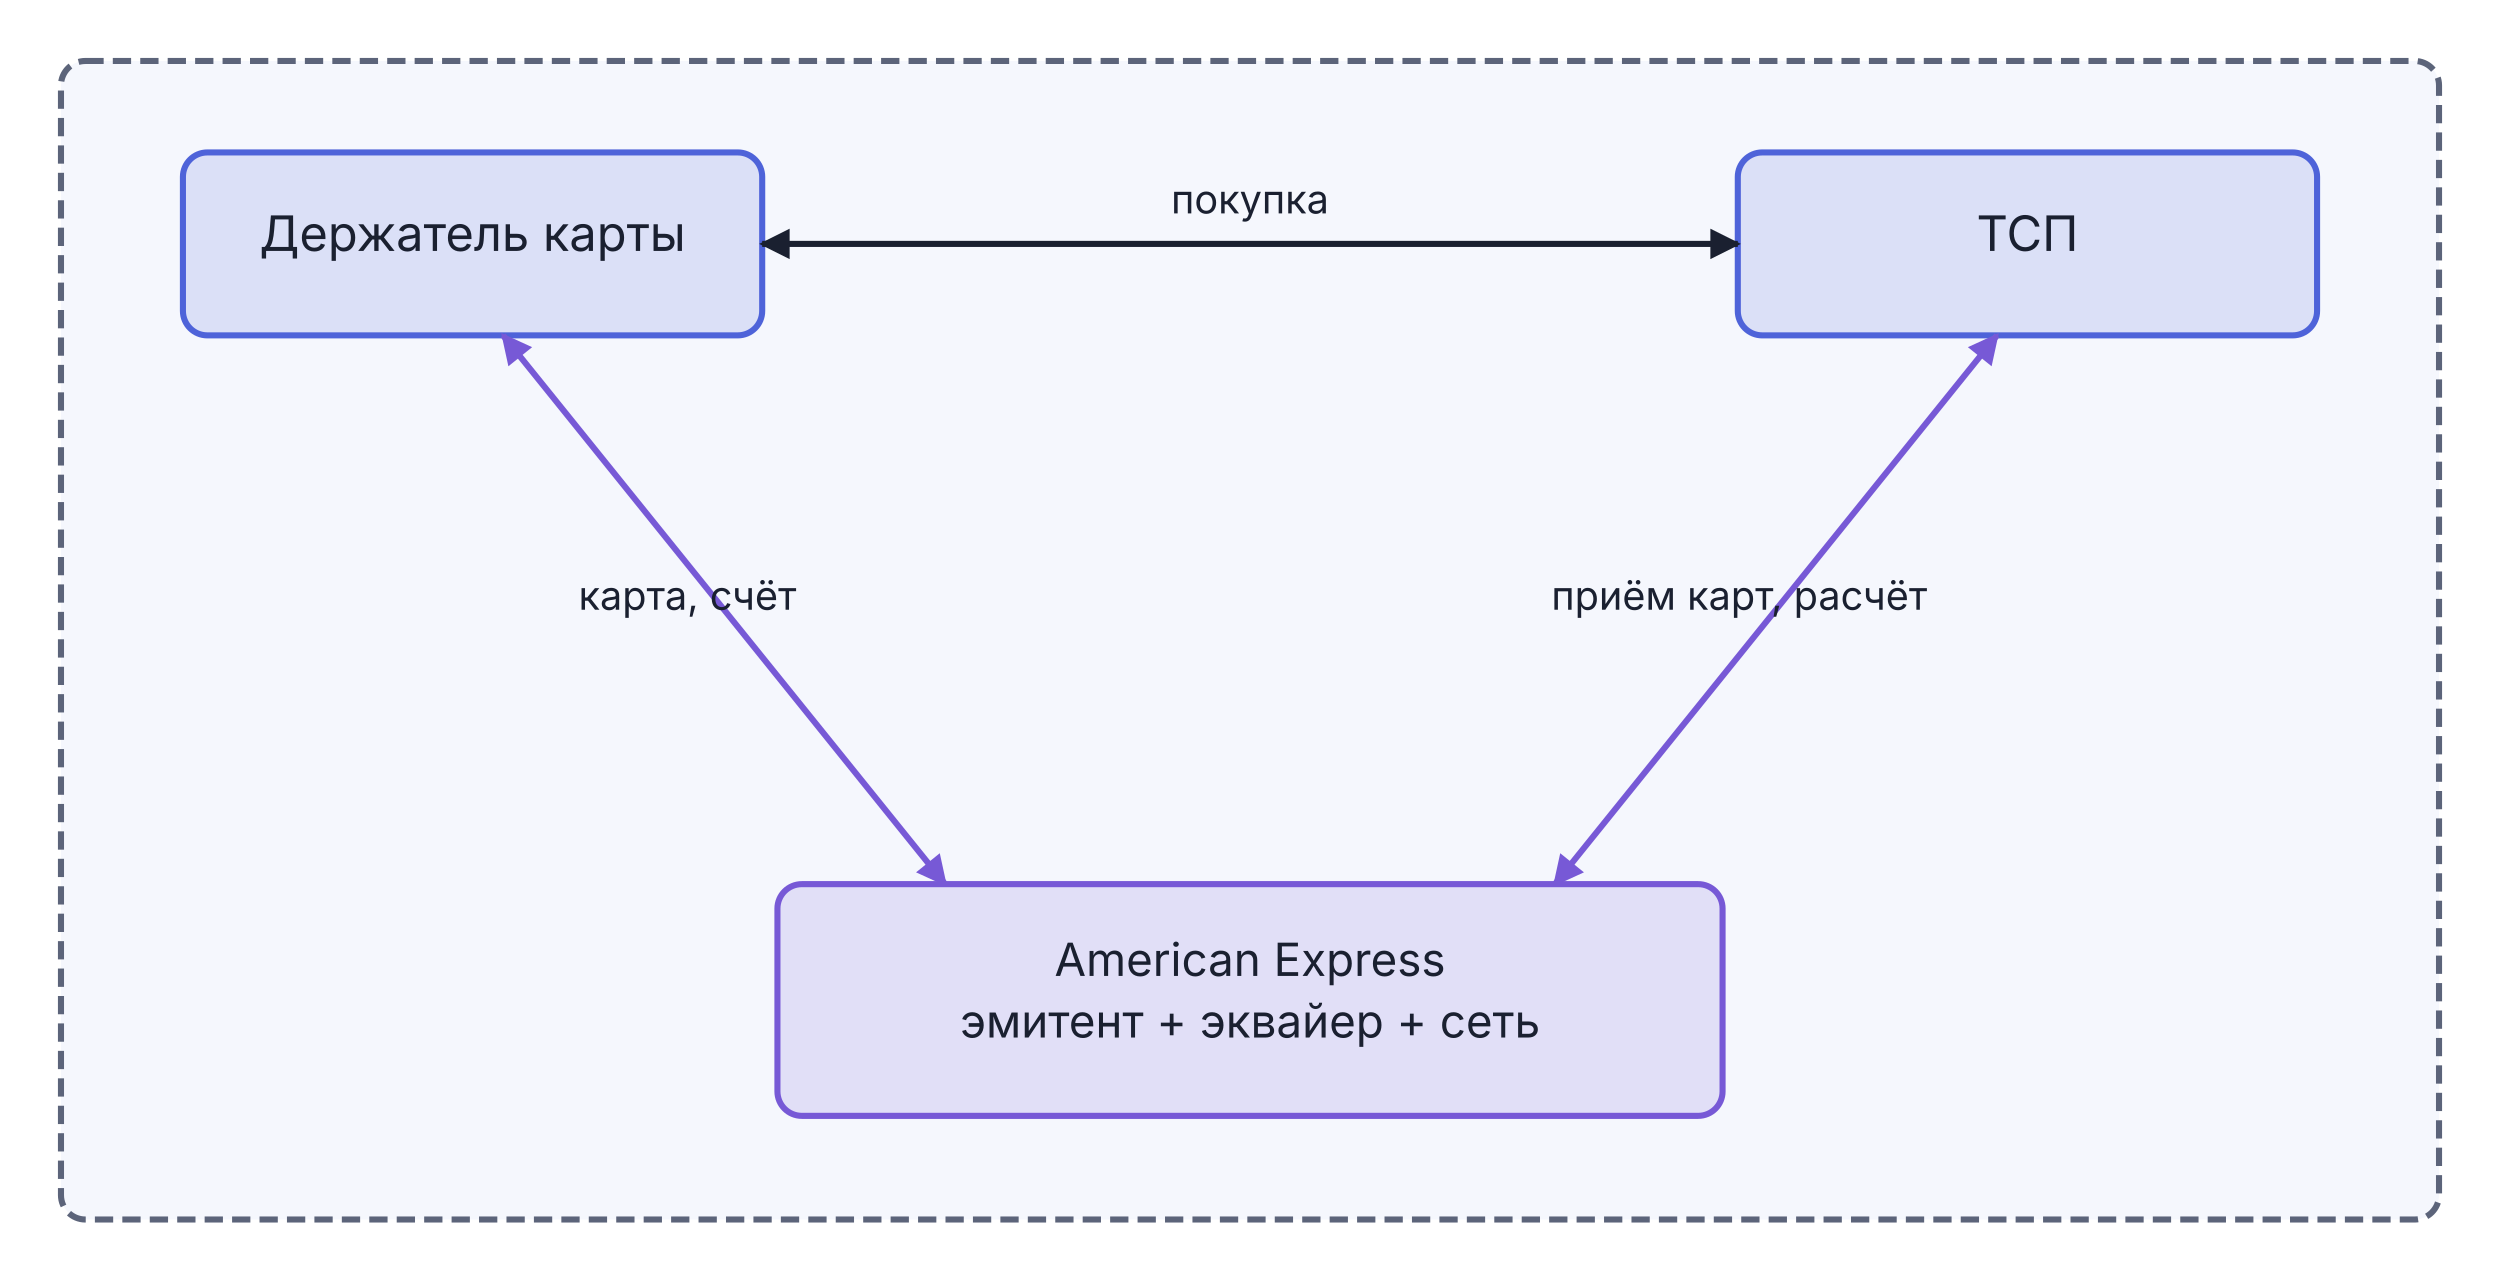
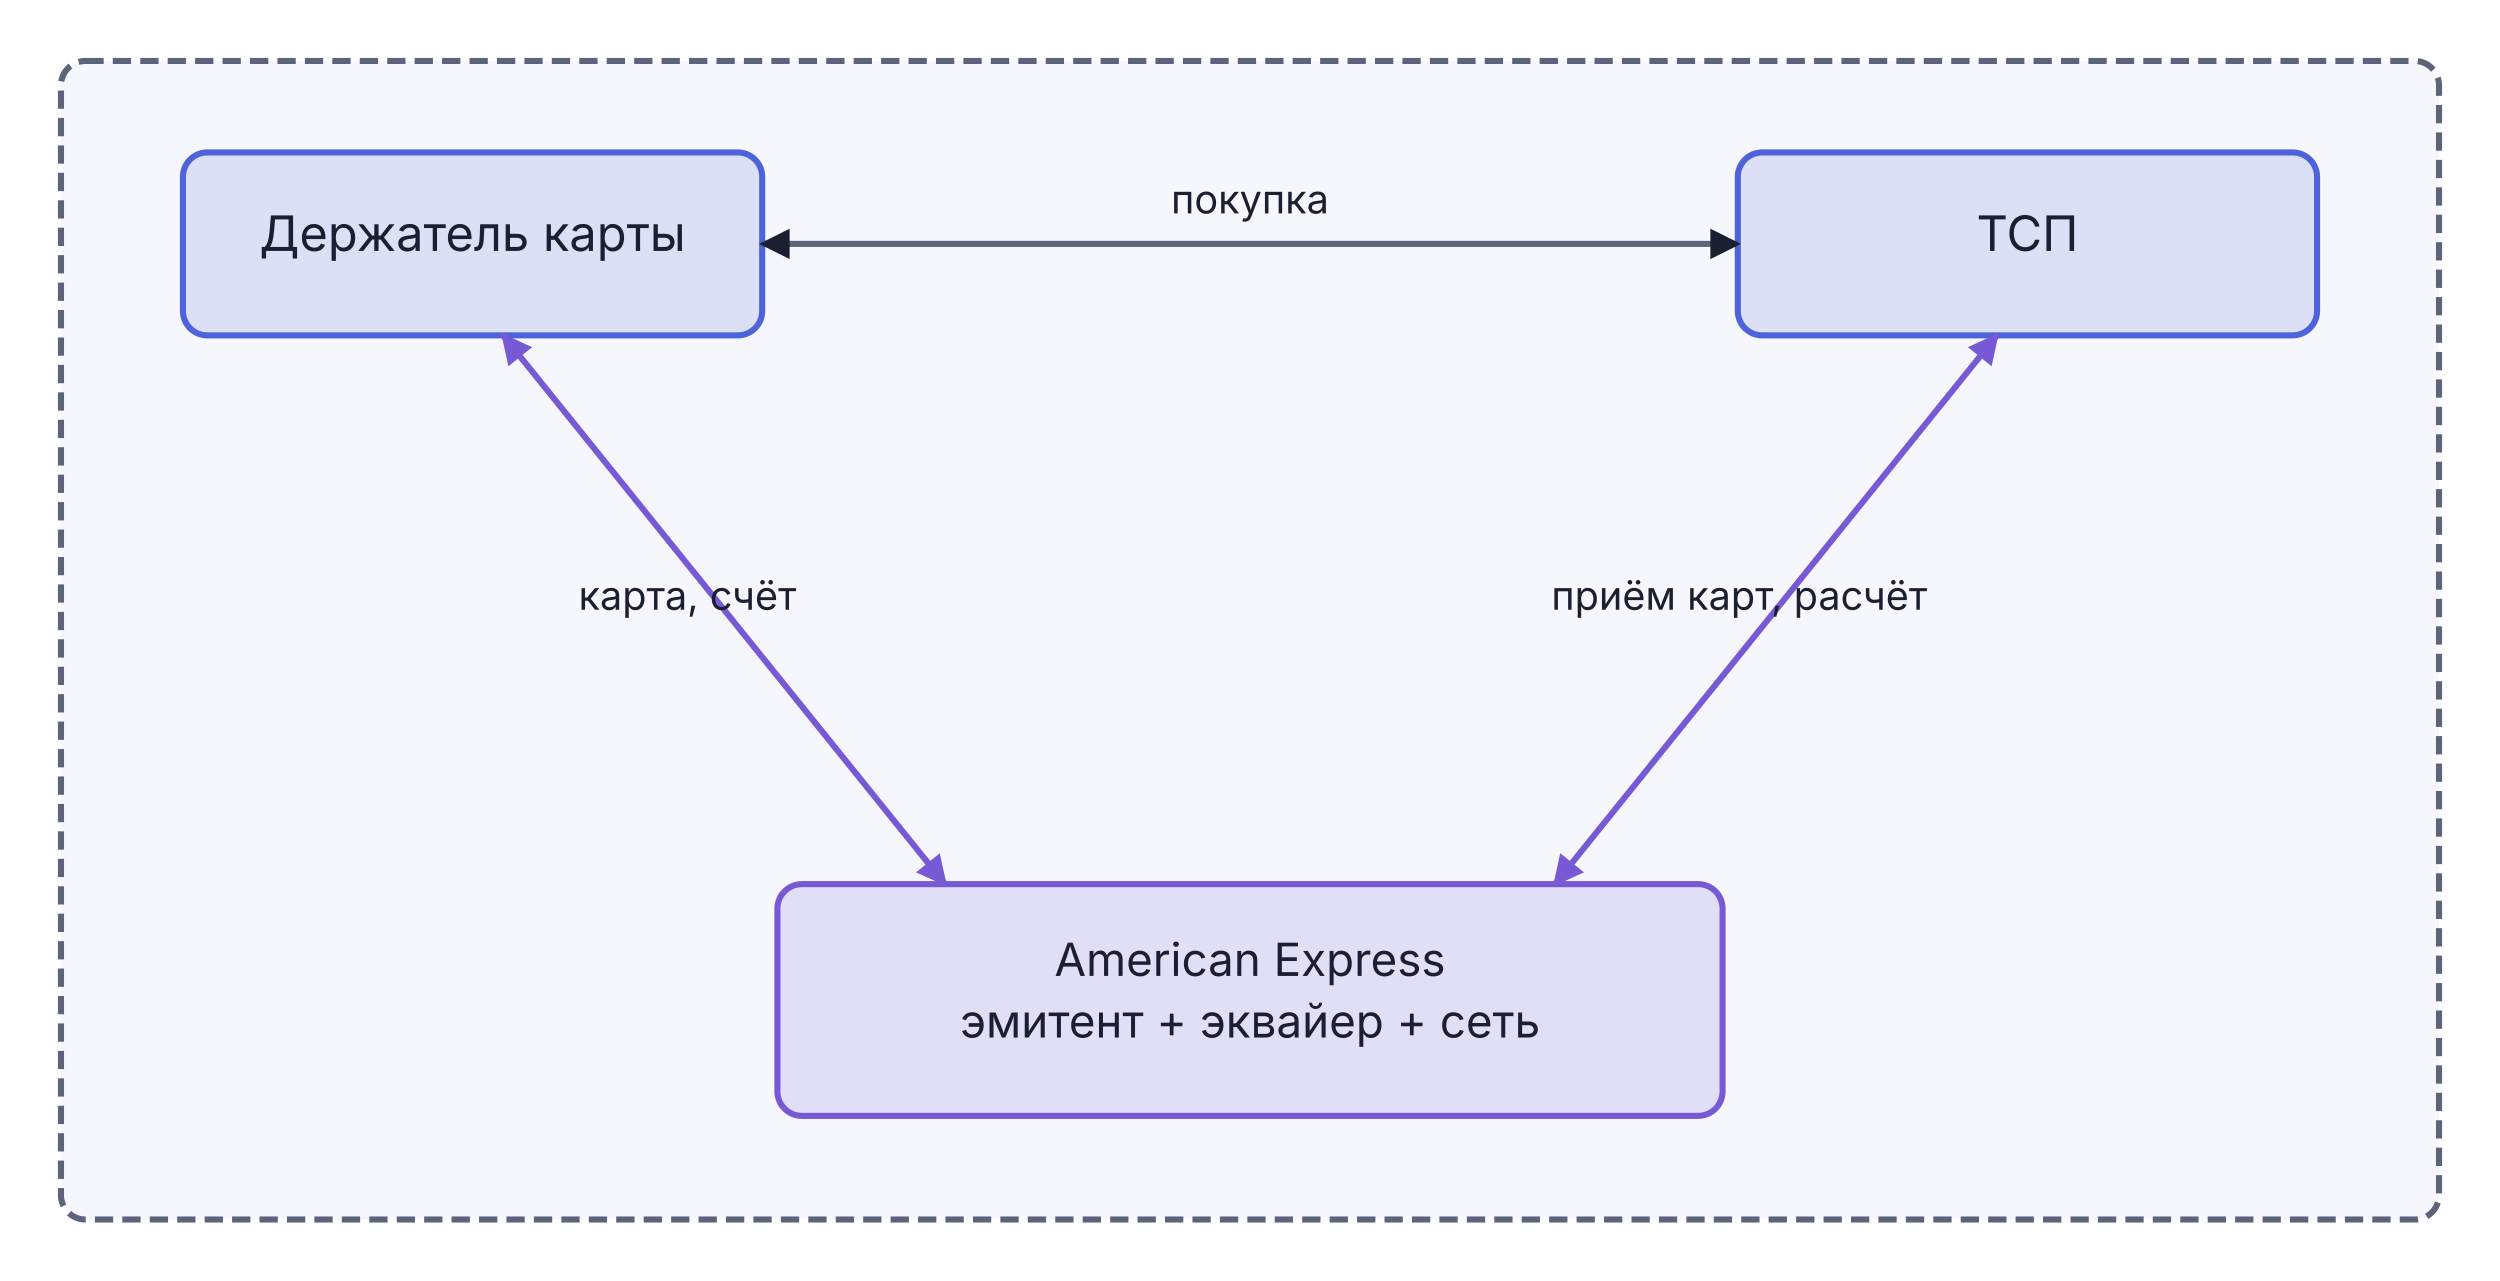
<svg xmlns="http://www.w3.org/2000/svg" viewBox="0 0 820 420" width="820" height="420">
  <defs>
-     <marker id="arr-1e1e1e" viewBox="0 0 10 10" refX="9" refY="5" markerWidth="5" markerHeight="5" orient="auto">
+     <marker id="arr-Muted" viewBox="0 0 10 10" refX="9" refY="5" markerWidth="5" markerHeight="5" orient="auto">
      <path d="M0,0 L10,5 L0,10 Z" fill="#1A2030" />
    </marker>
-     <marker id="arr-1e1e1e-s" viewBox="0 0 10 10" refX="1" refY="5" markerWidth="5" markerHeight="5" orient="auto">
+     <marker id="arr-Muted-s" viewBox="0 0 10 10" refX="1" refY="5" markerWidth="5" markerHeight="5" orient="auto">
      <path d="M10,0 L0,5 L10,10 Z" fill="#1A2030" />
    </marker>
-     <marker id="arr-8b5cf6" viewBox="0 0 10 10" refX="9" refY="5" markerWidth="5" markerHeight="5" orient="auto">
+     <marker id="arr-AccentB" viewBox="0 0 10 10" refX="9" refY="5" markerWidth="5" markerHeight="5" orient="auto">
      <path d="M0,0 L10,5 L0,10 Z" fill="#7759D6" />
    </marker>
-     <marker id="arr-8b5cf6-s" viewBox="0 0 10 10" refX="1" refY="5" markerWidth="5" markerHeight="5" orient="auto">
+     <marker id="arr-AccentB-s" viewBox="0 0 10 10" refX="1" refY="5" markerWidth="5" markerHeight="5" orient="auto">
      <path d="M10,0 L0,5 L10,10 Z" fill="#7759D6" />
    </marker>
  </defs>
  <rect x="20.0" y="20.0" width="780" height="380" rx="8" fill="#F5F7FD" stroke="#5C647A" stroke-width="2" stroke-dasharray="6,3" />
  <rect x="60.0" y="50.0" width="190" height="60" rx="8" fill="#4E63D9" fill-opacity="0.15" stroke="#4E63D9" stroke-width="2" />
  <text x="155.0" y="82.3" text-anchor="middle" font-family="Inter, -apple-system, BlinkMacSystemFont, 'Helvetica Neue', Arial, sans-serif" font-size="16.0" font-weight="normal" fill="#1A2030">Держатель карты</text>
  <rect x="570.0" y="50.0" width="190" height="60" rx="8" fill="#4E63D9" fill-opacity="0.15" stroke="#4E63D9" stroke-width="2" />
  <text x="665.0" y="82.3" text-anchor="middle" font-family="Inter, -apple-system, BlinkMacSystemFont, 'Helvetica Neue', Arial, sans-serif" font-size="16.0" font-weight="normal" fill="#1A2030">ТСП</text>
  <rect x="255.0" y="290.0" width="310" height="76" rx="8" fill="#7759D6" fill-opacity="0.15" stroke="#7759D6" stroke-width="2" />
  <text x="410.0" y="320.1" text-anchor="middle" font-family="Inter, -apple-system, BlinkMacSystemFont, 'Helvetica Neue', Arial, sans-serif" font-size="15.0" font-weight="normal" fill="#1A2030">American Express</text>
  <text x="410.0" y="340.3" text-anchor="middle" font-family="Inter, -apple-system, BlinkMacSystemFont, 'Helvetica Neue', Arial, sans-serif" font-size="15.0" font-weight="normal" fill="#1A2030">эмитент + эквайер + сеть</text>
-   <line x1="250.0" y1="80.0" x2="570.0" y2="80.0" stroke="#1A2030" stroke-width="2" marker-end="url(#arr-1e1e1e)" marker-start="url(#arr-1e1e1e-s)" />
+   <line x1="250.0" y1="80.0" x2="570.0" y2="80.0" stroke="#5C647A" stroke-width="2" marker-end="url(#arr-Muted)" marker-start="url(#arr-Muted-s)" />
  <text x="410.0" y="70.0" text-anchor="middle" font-family="Inter, -apple-system, BlinkMacSystemFont, 'Helvetica Neue', Arial, sans-serif" font-size="13.0" fill="#1A2030">покупка</text>
-   <line x1="165.0" y1="110.0" x2="310.0" y2="290.0" stroke="#7759D6" stroke-width="2" marker-end="url(#arr-8b5cf6)" marker-start="url(#arr-8b5cf6-s)" />
+   <line x1="165.0" y1="110.0" x2="310.0" y2="290.0" stroke="#7759D6" stroke-width="2" marker-end="url(#arr-AccentB)" marker-start="url(#arr-AccentB-s)" />
  <text x="225.5" y="200.0" text-anchor="middle" font-family="Inter, -apple-system, BlinkMacSystemFont, 'Helvetica Neue', Arial, sans-serif" font-size="13.0" fill="#1A2030">карта, счёт</text>
-   <line x1="655.0" y1="110.0" x2="510.0" y2="290.0" stroke="#7759D6" stroke-width="2" marker-end="url(#arr-8b5cf6)" marker-start="url(#arr-8b5cf6-s)" />
+   <line x1="655.0" y1="110.0" x2="510.0" y2="290.0" stroke="#7759D6" stroke-width="2" marker-end="url(#arr-AccentB)" marker-start="url(#arr-AccentB-s)" />
  <text x="570.5" y="200.0" text-anchor="middle" font-family="Inter, -apple-system, BlinkMacSystemFont, 'Helvetica Neue', Arial, sans-serif" font-size="13.0" fill="#1A2030">приём карт, расчёт</text>
</svg>
